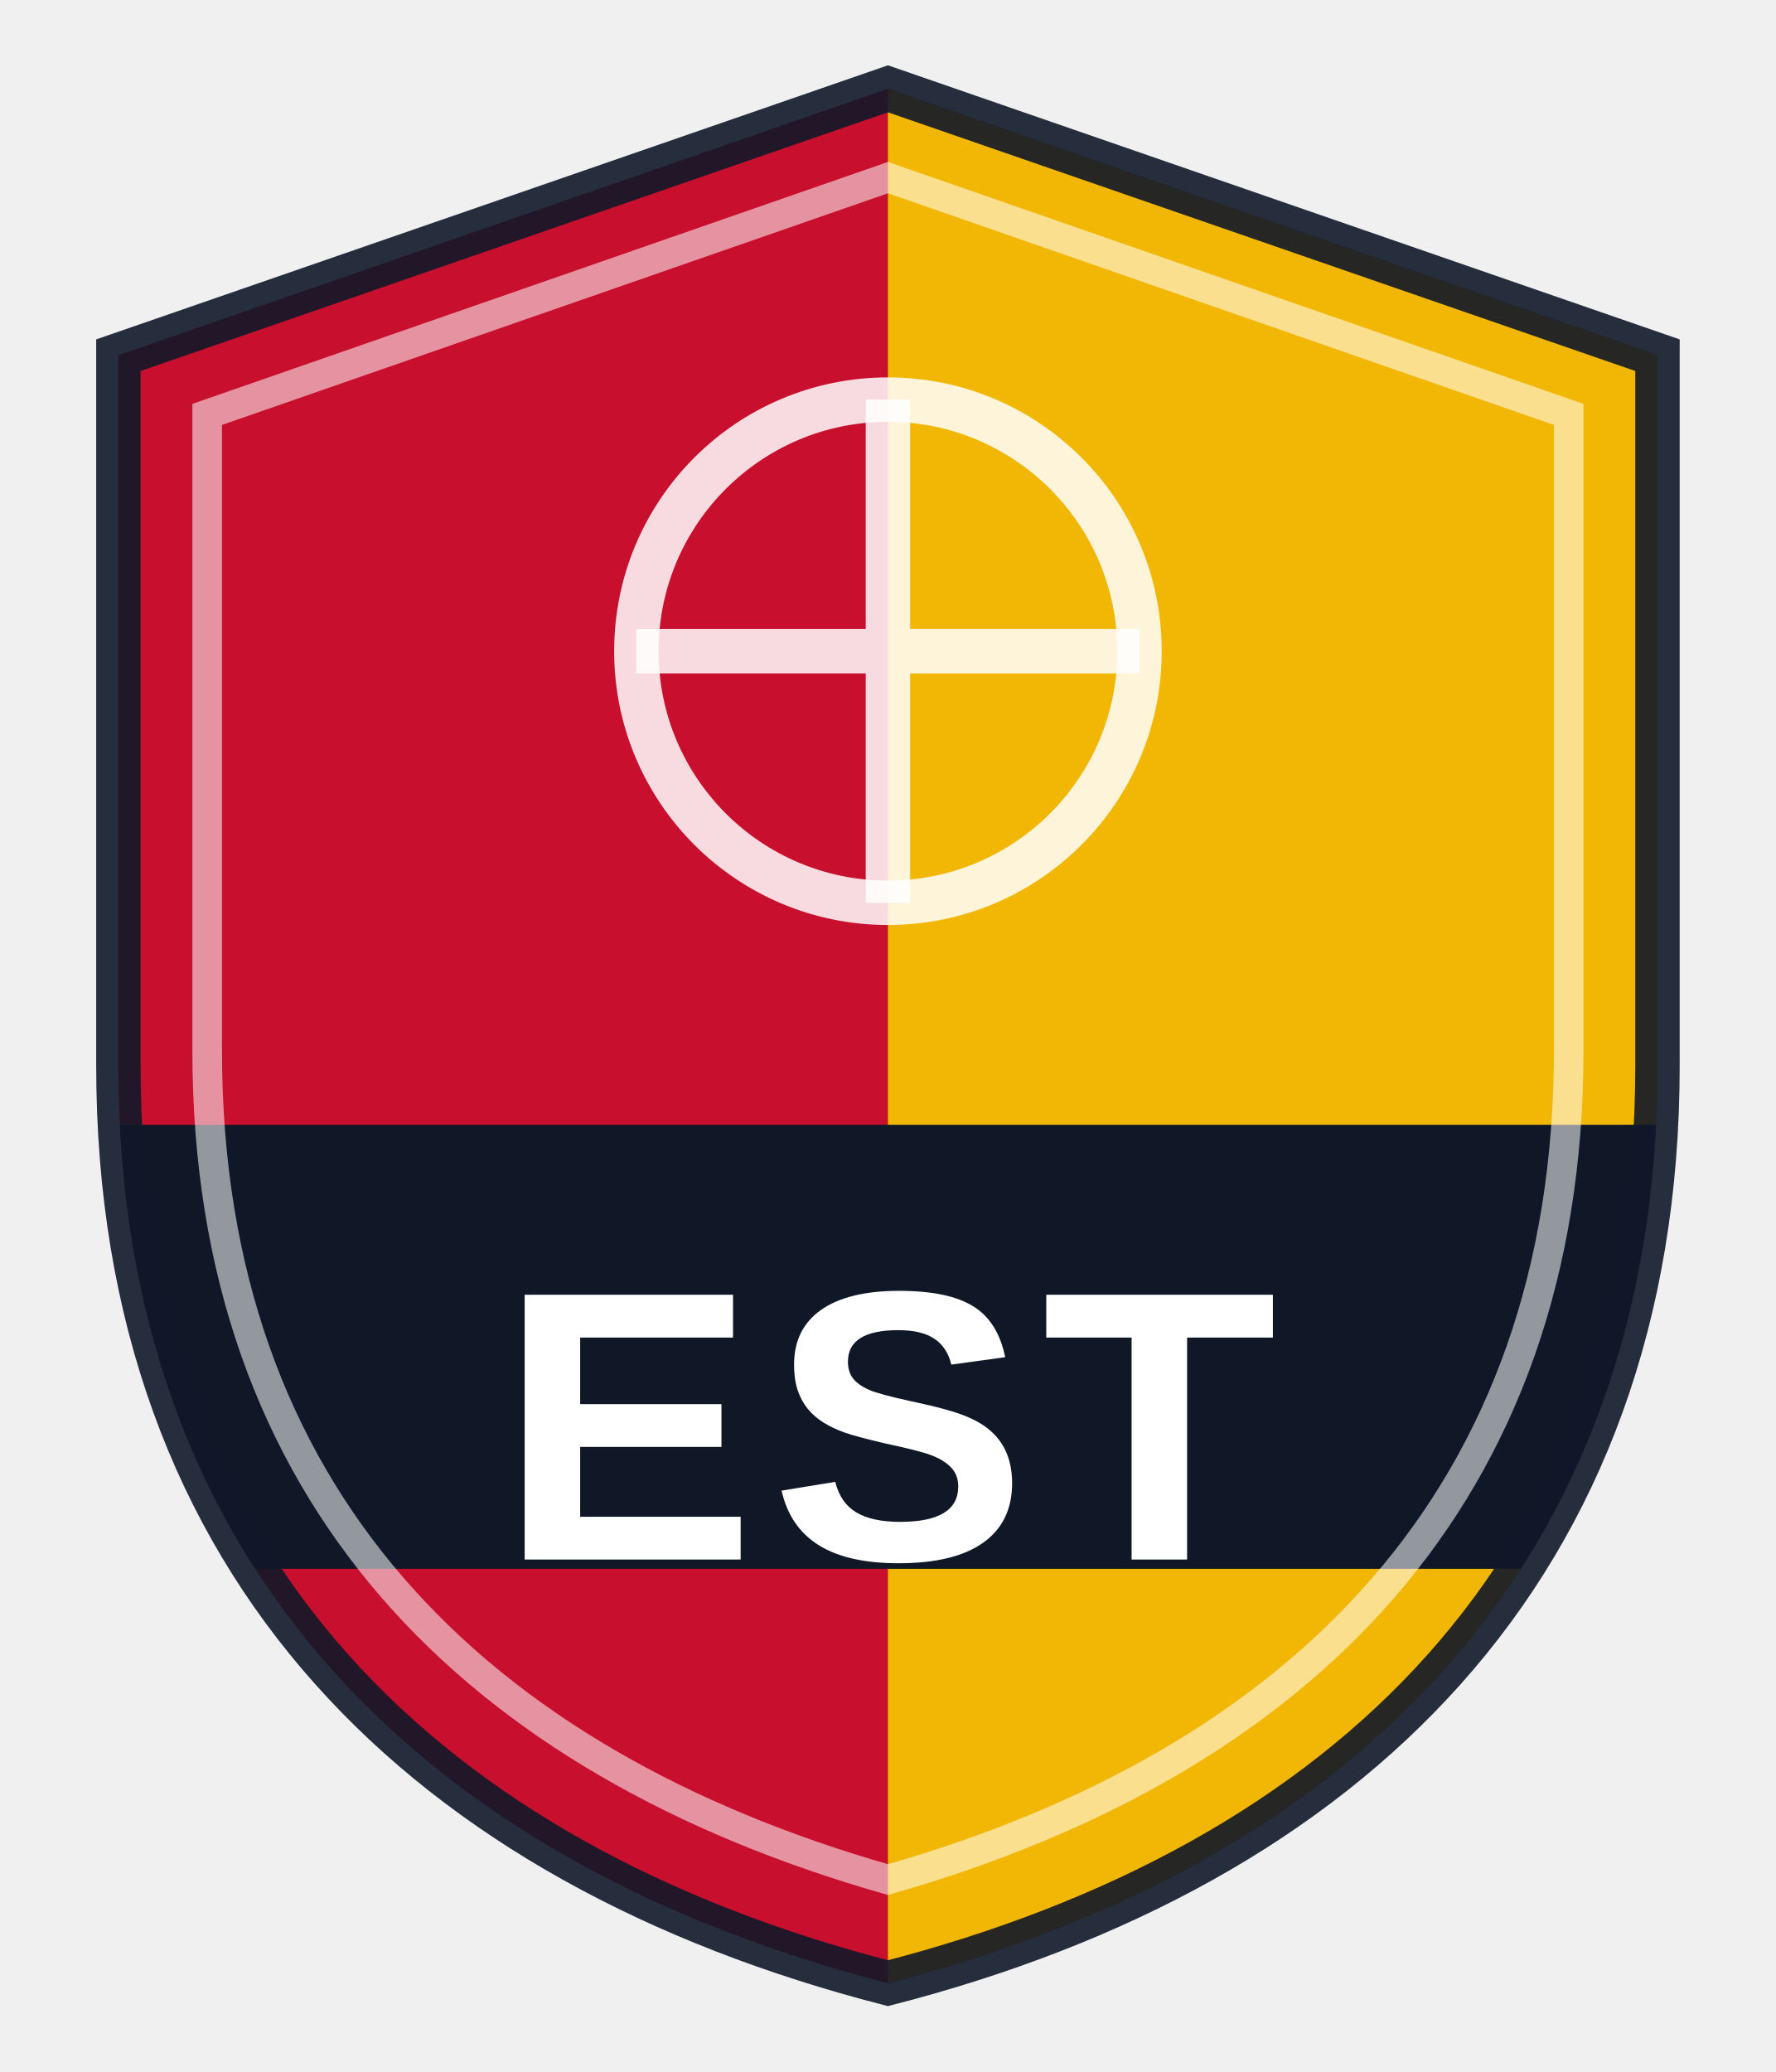
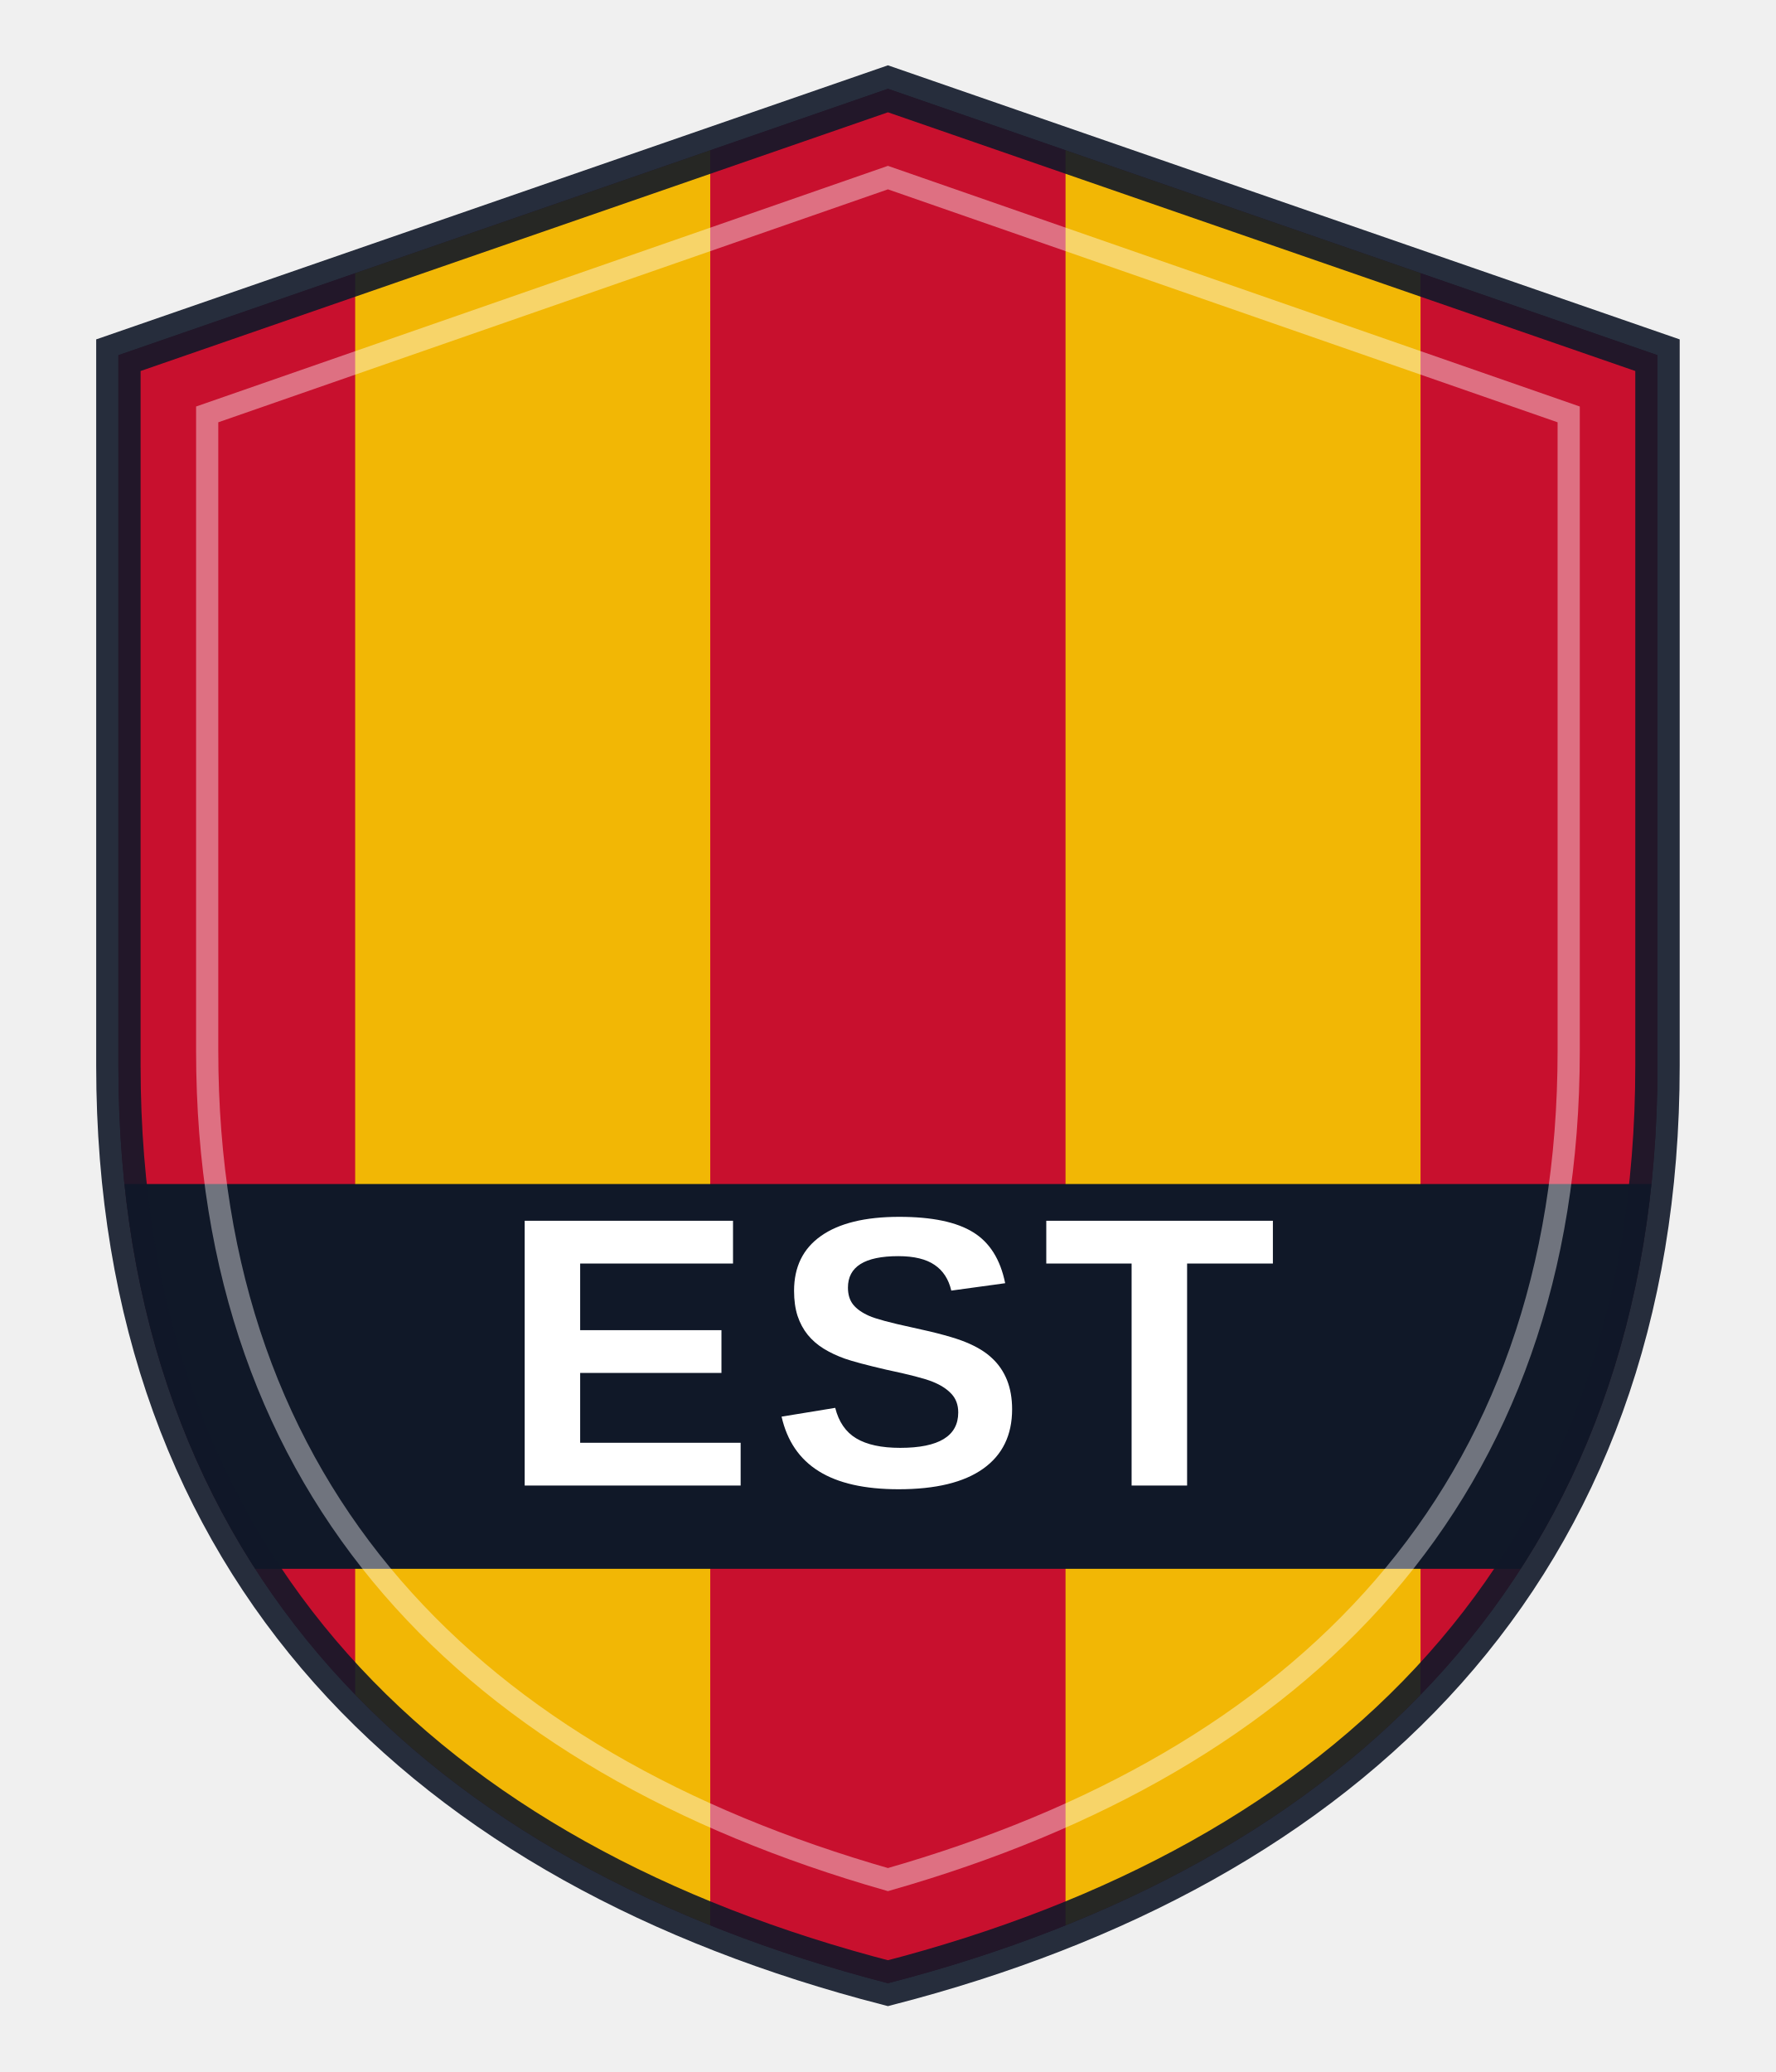
<svg xmlns="http://www.w3.org/2000/svg" viewBox="0 0 120 140">
  <defs>
    <clipPath id="shield">
      <path d="M60 6 L112 24 V72 C112 106 91 126 60 134 C29 126 8 106 8 72 V24 Z" />
    </clipPath>
  </defs>
  <path d="M60 6 L112 24 V72 C112 106 91 126 60 134 C29 126 8 106 8 72 V24 Z" fill="#c8102e" />
  <g clip-path="url(#shield)">
-     <rect x="60" y="0" width="60" height="140" fill="#f2b705" />
-     <rect x="0" y="76" width="120" height="30" fill="#101828" />
-     <circle cx="60" cy="44" r="17" fill="none" stroke="rgba(255,255,255,0.85)" stroke-width="3" />
-     <path d="M60 27 v34 M43 44 h34" stroke="rgba(255,255,255,0.85)" stroke-width="3" />
+     <rect x="0" y="0" width="24" height="140" fill="#c8102e" />
+     <rect x="24" y="0" width="24" height="140" fill="#f2b705" />
+     <rect x="48" y="0" width="24" height="140" fill="#c8102e" />
+     <rect x="72" y="0" width="24" height="140" fill="#f2b705" />
+     <rect x="96" y="0" width="24" height="140" fill="#c8102e" />
+     <rect x="0" y="80" width="120" height="26" fill="#101828" />
  </g>
-   <text x="60" y="98" text-anchor="middle" dominant-baseline="middle" font-family="Arial, Helvetica, sans-serif" font-weight="bold" font-size="26" fill="#ffffff" letter-spacing="1">EST</text>
+   <text x="60" y="93" text-anchor="middle" dominant-baseline="middle" font-family="Arial, Helvetica, sans-serif" font-weight="bold" font-size="26" fill="#ffffff" letter-spacing="1">EST</text>
  <path d="M60 6 L112 24 V72 C112 106 91 126 60 134 C29 126 8 106 8 72 V24 Z" fill="none" stroke="rgba(16,24,40,0.9)" stroke-width="3" />
-   <path d="M60 12 L106 28 V71 C106 101 88 119 60 127 C32 119 14 101 14 71 V28 Z" fill="none" stroke="rgba(255,255,255,0.55)" stroke-width="2" />
+   <path d="M60 12 L106 28 V71 C106 101 88 119 60 127 C32 119 14 101 14 71 V28 Z" fill="none" stroke="rgba(255,255,255,0.4)" stroke-width="1.5" />
</svg>
